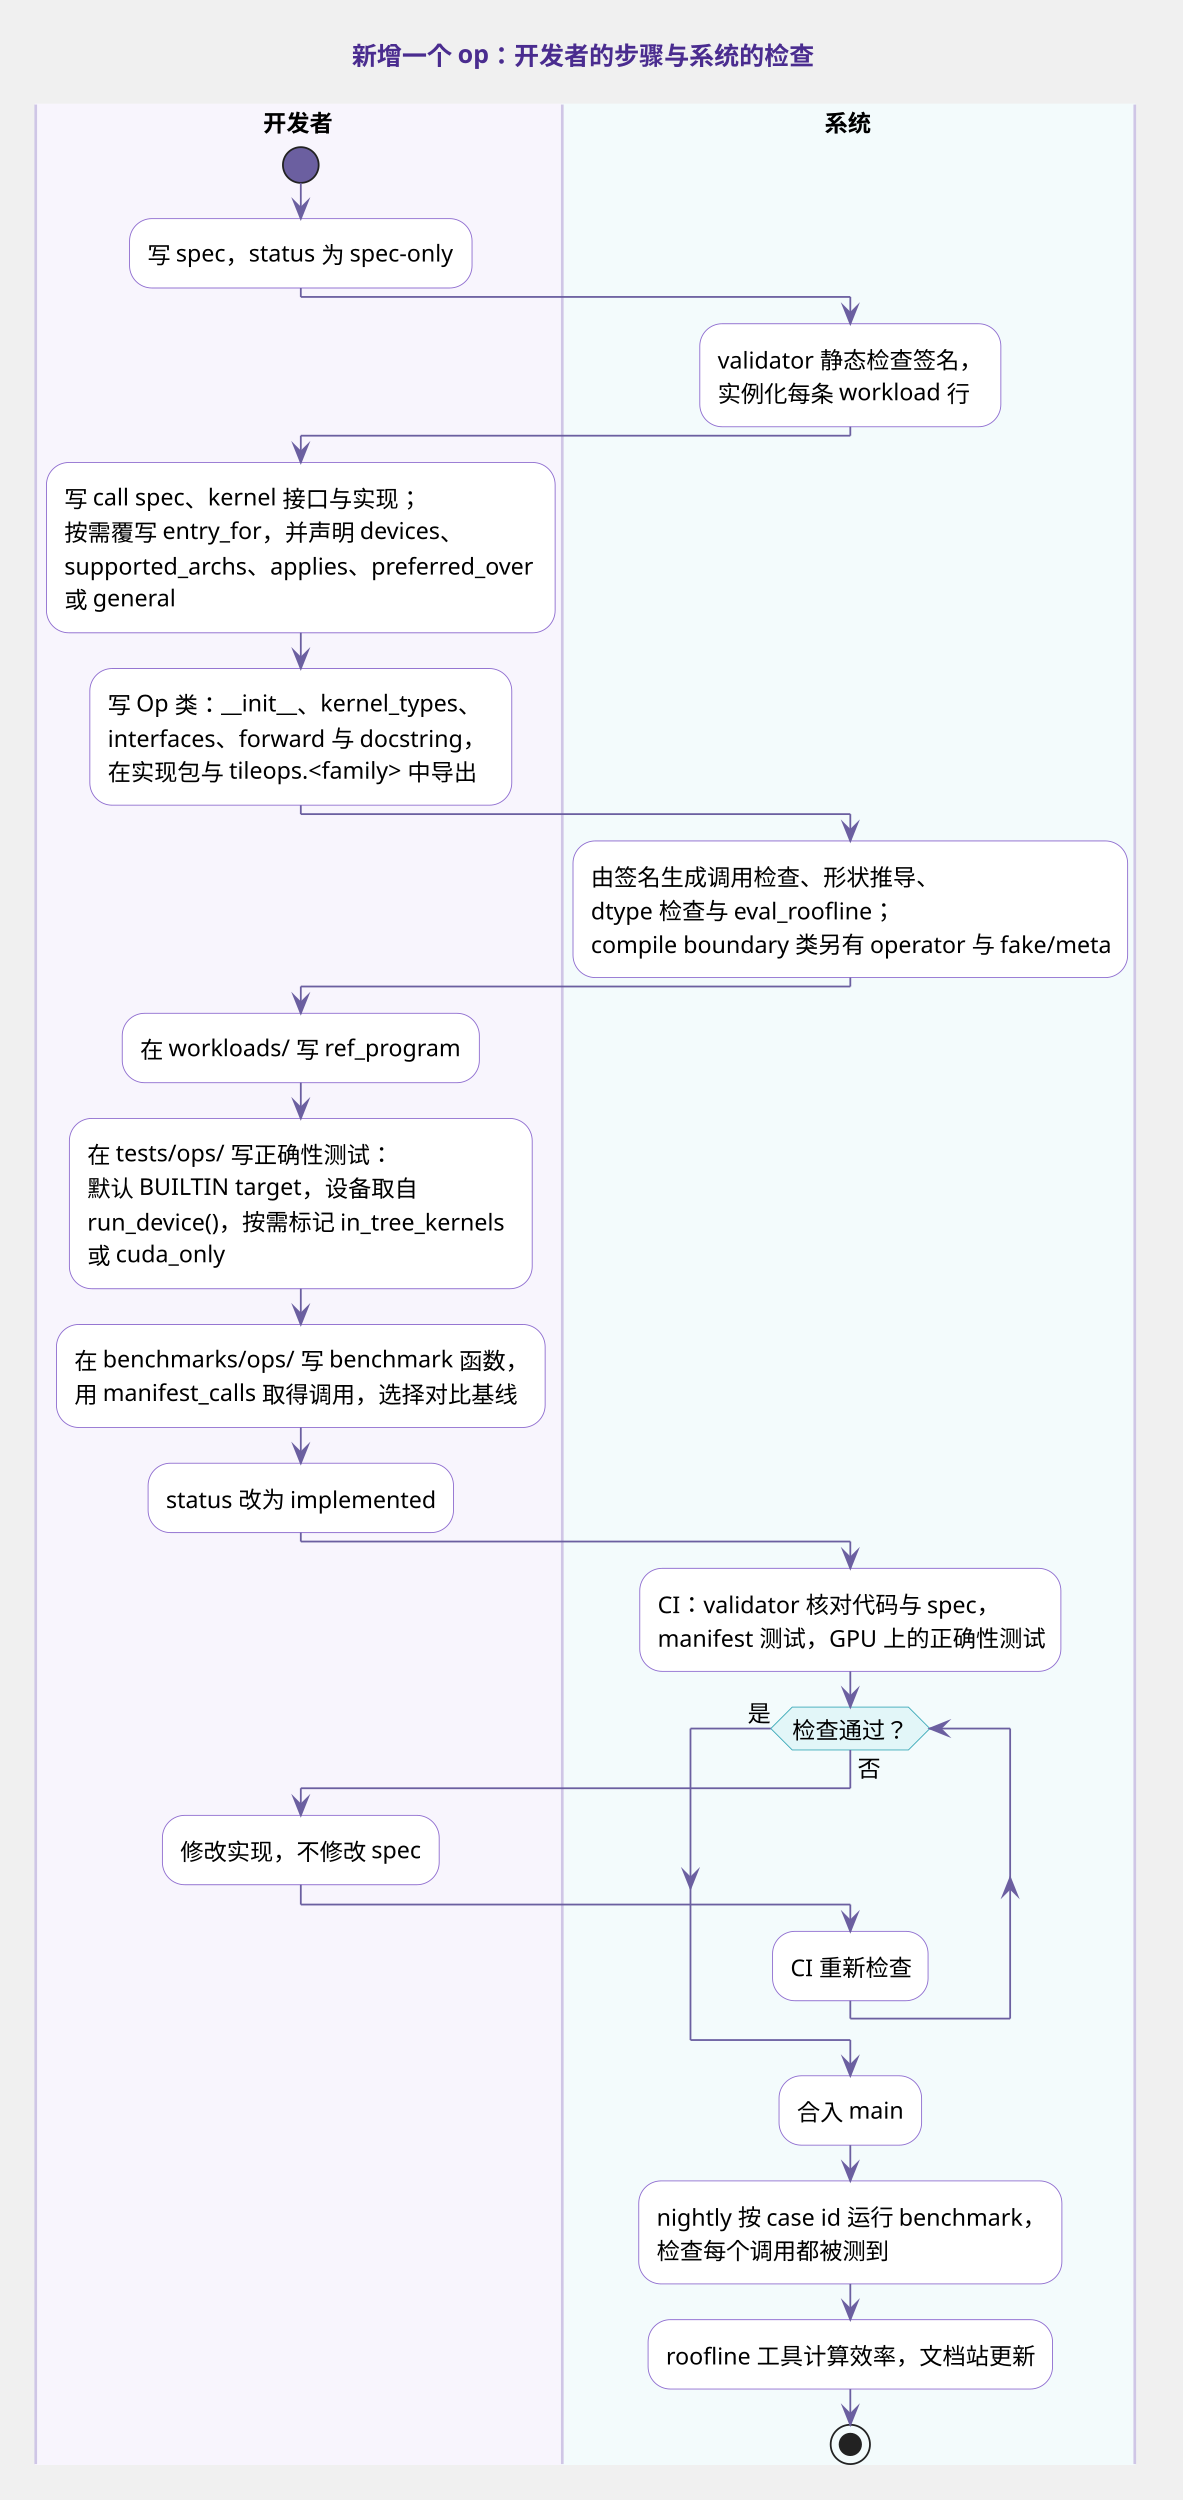
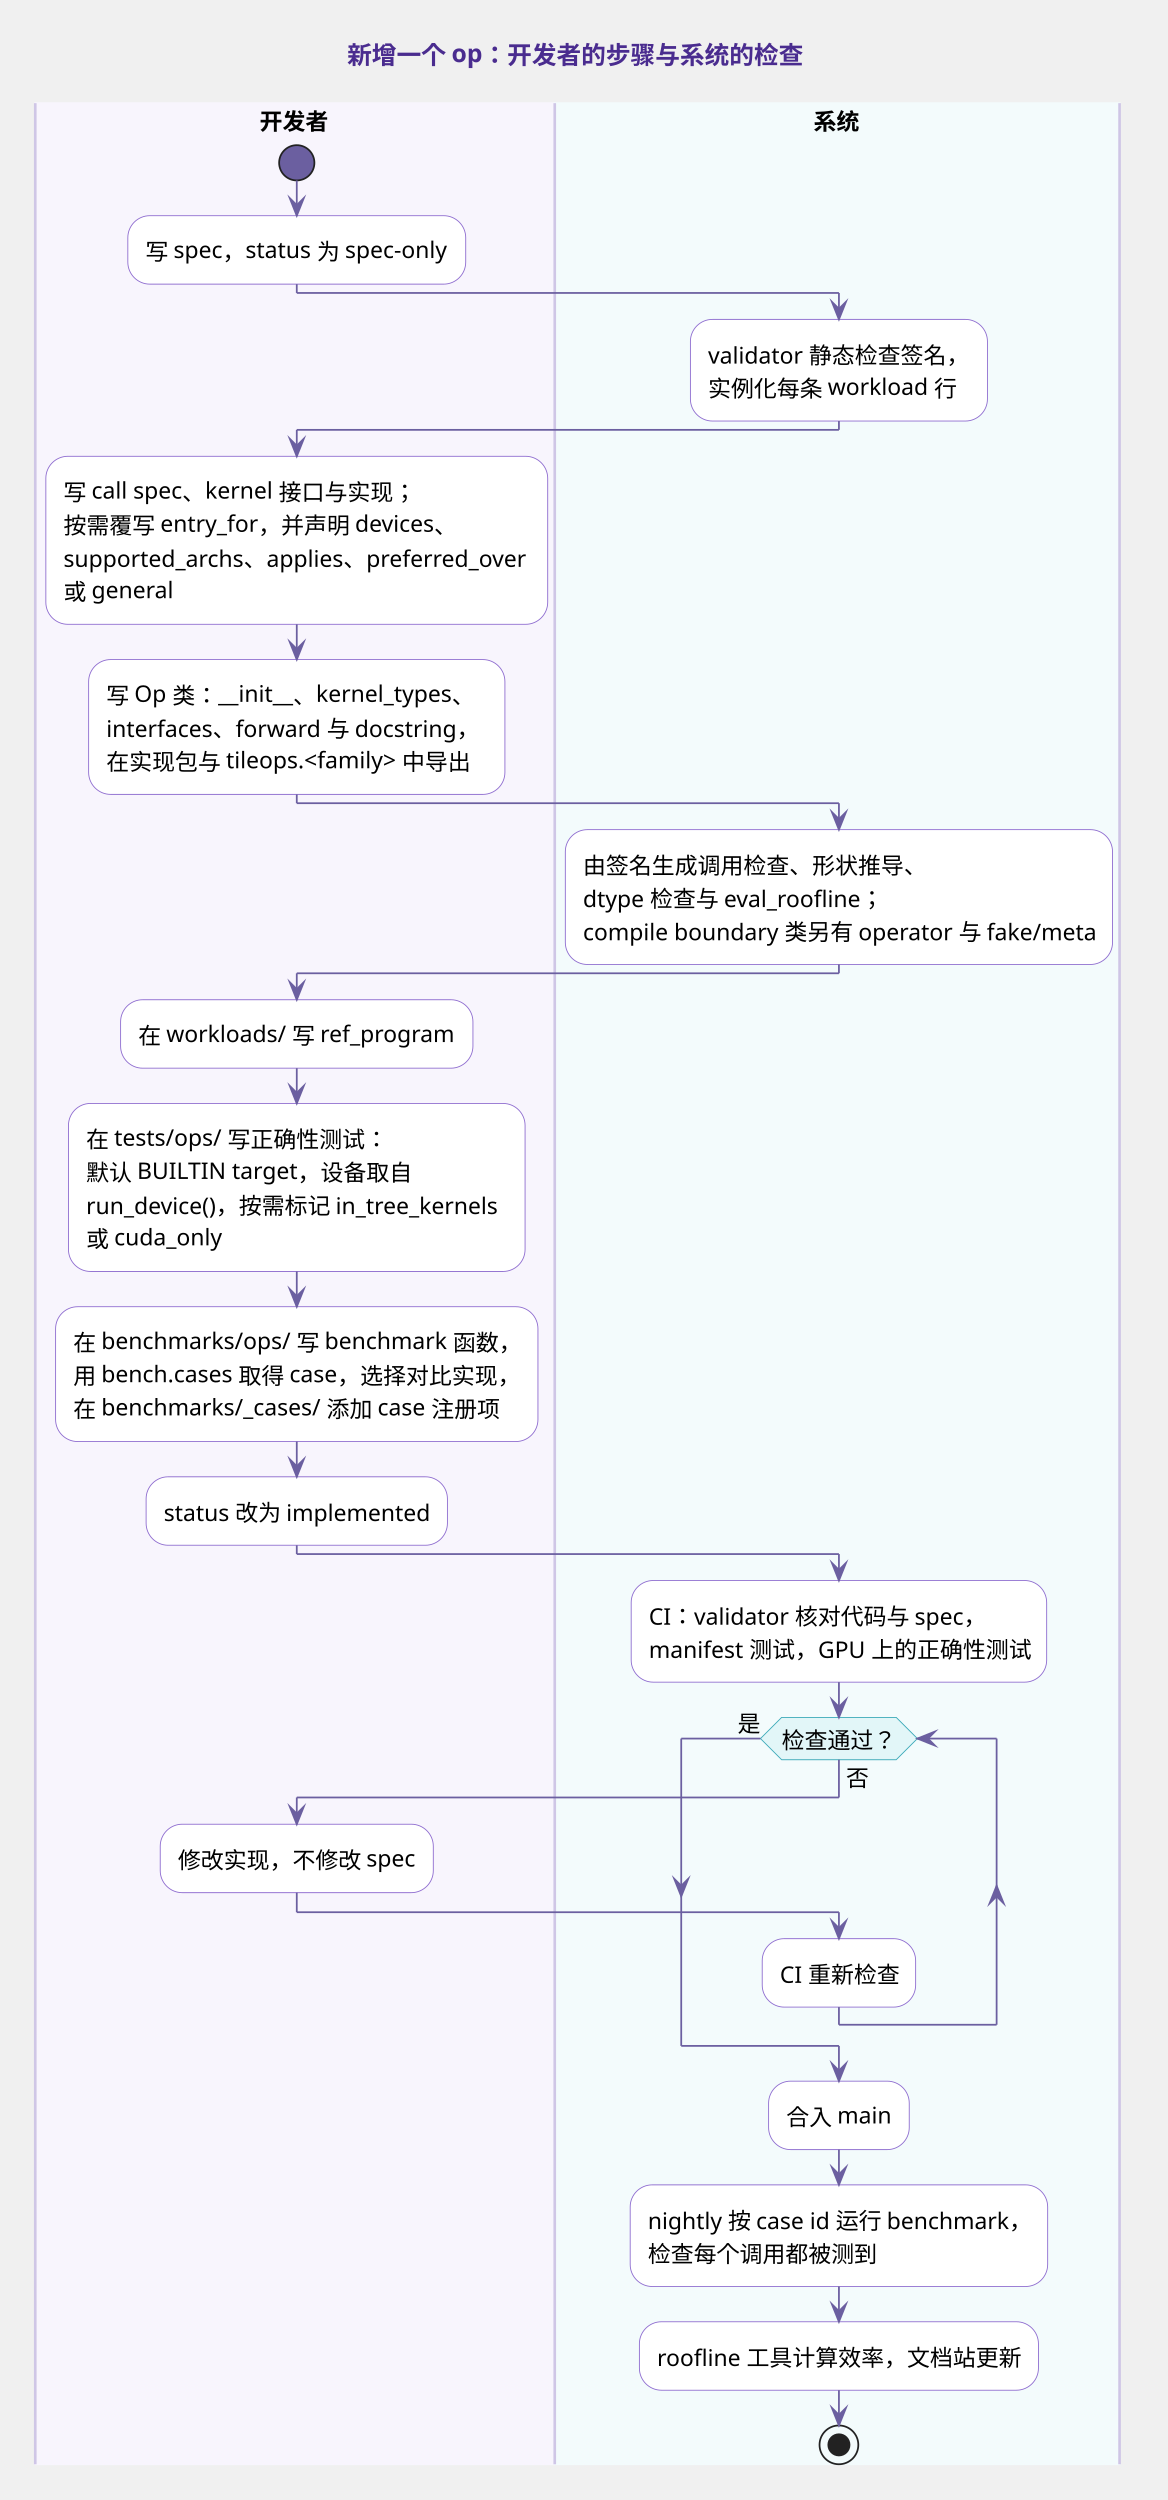
- <svg xmlns="http://www.w3.org/2000/svg" contentStyleType="text/css" data-diagram-type="ACTIVITY" height="1399px" preserveAspectRatio="none" style="width:662px;height:1399px;background:#FFFFFF;" version="1.1" viewBox="0 0 662 1399" width="662px" zoomAndPan="magnify">
+ <svg xmlns="http://www.w3.org/2000/svg" contentStyleType="text/css" data-diagram-type="ACTIVITY" height="1418px" preserveAspectRatio="none" style="width:662px;height:1418px;background:#FFFFFF;" version="1.1" viewBox="0 0 662 1418" width="662px" zoomAndPan="magnify">
  <defs />
  <g>
    <g class="title" data-source-line="18">
      <text fill="#4A2C8F" font-family="'Noto Sans SC','PingFang SC','Microsoft YaHei',sans-serif" font-size="14" font-weight="700" lengthAdjust="spacing" textLength="266.611" x="196.934" y="36.24">新增一个 op：开发者的步骤与系统的检查</text>
    </g>
    <rect fill="none" height="18.824" style="stroke:none;stroke-width:1;" width="615.479" x="20" y="58.516" />
-     <rect fill="#F8F5FD" height="1320.389" style="stroke:#F8F5FD;stroke-width:1;" width="294.654" x="20" y="58.516" />
+     <rect fill="#F8F5FD" height="1339.213" style="stroke:#F8F5FD;stroke-width:1;" width="294.654" x="20" y="58.516" />
    <ellipse cx="168.327" cy="92.34" fill="#6B5FA0" rx="10" ry="10" style="stroke:#222222;stroke-width:1;" />
    <rect fill="#FFFFFF" height="38.824" rx="12.5" ry="12.5" style="stroke:#8E6CCF;stroke-width:0.5;" width="191.652" x="72.501" y="122.34" />
    <text fill="#000000" font-family="'Noto Sans SC','PingFang SC','Microsoft YaHei',sans-serif" font-size="13" lengthAdjust="spacing" textLength="171.652" x="82.501" y="147.42">写 spec，status 为 spec-only</text>
    <rect fill="#FFFFFF" height="95.296" rx="12.5" ry="12.5" style="stroke:#8E6CCF;stroke-width:0.5;" width="284.654" x="26" y="258.812" />
    <text fill="#000000" font-family="'Noto Sans SC','PingFang SC','Microsoft YaHei',sans-serif" font-size="13" lengthAdjust="spacing" textLength="200.291" x="36" y="283.892">写 call spec、kernel 接口与实现；</text>
    <text fill="#000000" font-family="'Noto Sans SC','PingFang SC','Microsoft YaHei',sans-serif" font-size="13" lengthAdjust="spacing" textLength="224.614" x="36" y="302.716">按需覆写 entry_for，并声明 devices、</text>
    <text fill="#000000" font-family="'Noto Sans SC','PingFang SC','Microsoft YaHei',sans-serif" font-size="13" lengthAdjust="spacing" textLength="264.654" x="36" y="321.54">supported_archs、applies、preferred_over</text>
    <text fill="#000000" font-family="'Noto Sans SC','PingFang SC','Microsoft YaHei',sans-serif" font-size="13" lengthAdjust="spacing" textLength="61.633" x="36" y="340.364">或 general</text>
    <rect fill="#FFFFFF" height="76.472" rx="12.5" ry="12.5" style="stroke:#8E6CCF;stroke-width:0.5;" width="236.112" x="50.271" y="374.108" />
    <text fill="#000000" font-family="'Noto Sans SC','PingFang SC','Microsoft YaHei',sans-serif" font-size="13" lengthAdjust="spacing" textLength="216.112" x="60.271" y="399.188">写 Op 类：__init__、kernel_types、</text>
    <text fill="#000000" font-family="'Noto Sans SC','PingFang SC','Microsoft YaHei',sans-serif" font-size="13" lengthAdjust="spacing" textLength="210.366" x="60.271" y="418.012">interfaces、forward 与 docstring，</text>
    <text fill="#000000" font-family="'Noto Sans SC','PingFang SC','Microsoft YaHei',sans-serif" font-size="13" lengthAdjust="spacing" textLength="206.882" x="60.271" y="436.836">在实现包与 tileops.&lt;family&gt; 中导出</text>
    <rect fill="#FFFFFF" height="38.824" rx="12.5" ry="12.5" style="stroke:#8E6CCF;stroke-width:0.5;" width="199.842" x="68.406" y="567.052" />
    <text fill="#000000" font-family="'Noto Sans SC','PingFang SC','Microsoft YaHei',sans-serif" font-size="13" lengthAdjust="spacing" textLength="179.842" x="78.406" y="592.132">在 workloads/ 写 ref_program</text>
    <rect fill="#FFFFFF" height="95.296" rx="12.5" ry="12.5" style="stroke:#8E6CCF;stroke-width:0.5;" width="258.992" x="38.831" y="625.876" />
    <text fill="#000000" font-family="'Noto Sans SC','PingFang SC','Microsoft YaHei',sans-serif" font-size="13" lengthAdjust="spacing" textLength="171.21" x="48.831" y="650.956">在 tests/ops/ 写正确性测试：</text>
    <text fill="#000000" font-family="'Noto Sans SC','PingFang SC','Microsoft YaHei',sans-serif" font-size="13" lengthAdjust="spacing" textLength="183.3" x="48.831" y="669.78">默认 BUILTIN target，设备取自</text>
    <text fill="#000000" font-family="'Noto Sans SC','PingFang SC','Microsoft YaHei',sans-serif" font-size="13" lengthAdjust="spacing" textLength="238.992" x="48.831" y="688.604">run_device()，按需标记 in_tree_kernels</text>
    <text fill="#000000" font-family="'Noto Sans SC','PingFang SC','Microsoft YaHei',sans-serif" font-size="13" lengthAdjust="spacing" textLength="79.352" x="48.831" y="707.428">或 cuda_only</text>
-     <rect fill="#FFFFFF" height="57.648" rx="12.5" ry="12.5" style="stroke:#8E6CCF;stroke-width:0.5;" width="273.474" x="31.59" y="741.172" />
-     <text fill="#000000" font-family="'Noto Sans SC','PingFang SC','Microsoft YaHei',sans-serif" font-size="13" lengthAdjust="spacing" textLength="253.474" x="41.59" y="766.252">在 benchmarks/ops/ 写 benchmark 函数，</text>
-     <text fill="#000000" font-family="'Noto Sans SC','PingFang SC','Microsoft YaHei',sans-serif" font-size="13" lengthAdjust="spacing" textLength="249.782" x="41.59" y="785.076">用 manifest_calls 取得调用，选择对比基线</text>
-     <rect fill="#FFFFFF" height="38.824" rx="12.5" ry="12.5" style="stroke:#8E6CCF;stroke-width:0.5;" width="170.904" x="82.875" y="818.82" />
-     <text fill="#000000" font-family="'Noto Sans SC','PingFang SC','Microsoft YaHei',sans-serif" font-size="13" lengthAdjust="spacing" textLength="150.904" x="92.875" y="843.9">status 改为 implemented</text>
-     <rect fill="#FFFFFF" height="38.824" rx="12.5" ry="12.5" style="stroke:#8E6CCF;stroke-width:0.5;" width="154.888" x="90.883" y="1015.872" />
-     <text fill="#000000" font-family="'Noto Sans SC','PingFang SC','Microsoft YaHei',sans-serif" font-size="13" lengthAdjust="spacing" textLength="134.888" x="100.883" y="1040.952">修改实现，不修改 spec</text>
-     <line style="stroke:#CFC6E6;stroke-width:1.5;" x1="20" x2="20" y1="58.516" y2="1378.904" />
-     <rect fill="#F3FBFC" height="1320.389" style="stroke:#F3FBFC;stroke-width:1;" width="320.368" x="314.654" y="58.516" />
+     <rect fill="#FFFFFF" height="76.472" rx="12.5" ry="12.5" style="stroke:#8E6CCF;stroke-width:0.5;" width="273.591" x="31.532" y="741.172" />
+     <text fill="#000000" font-family="'Noto Sans SC','PingFang SC','Microsoft YaHei',sans-serif" font-size="13" lengthAdjust="spacing" textLength="253.474" x="41.532" y="766.252">在 benchmarks/ops/ 写 benchmark 函数，</text>
+     <text fill="#000000" font-family="'Noto Sans SC','PingFang SC','Microsoft YaHei',sans-serif" font-size="13" lengthAdjust="spacing" textLength="253.591" x="41.532" y="785.076">用 bench.cases 取得 case，选择对比实现，</text>
+     <text fill="#000000" font-family="'Noto Sans SC','PingFang SC','Microsoft YaHei',sans-serif" font-size="13" lengthAdjust="spacing" textLength="243.009" x="41.532" y="803.9">在 benchmarks/_cases/ 添加 case 注册项</text>
+     <rect fill="#FFFFFF" height="38.824" rx="12.5" ry="12.5" style="stroke:#8E6CCF;stroke-width:0.5;" width="170.904" x="82.875" y="837.644" />
+     <text fill="#000000" font-family="'Noto Sans SC','PingFang SC','Microsoft YaHei',sans-serif" font-size="13" lengthAdjust="spacing" textLength="150.904" x="92.875" y="862.724">status 改为 implemented</text>
+     <rect fill="#FFFFFF" height="38.824" rx="12.5" ry="12.5" style="stroke:#8E6CCF;stroke-width:0.5;" width="154.888" x="90.883" y="1034.696" />
+     <text fill="#000000" font-family="'Noto Sans SC','PingFang SC','Microsoft YaHei',sans-serif" font-size="13" lengthAdjust="spacing" textLength="134.888" x="100.883" y="1059.776">修改实现，不修改 spec</text>
+     <line style="stroke:#CFC6E6;stroke-width:1.5;" x1="20" x2="20" y1="58.516" y2="1397.728" />
+     <rect fill="#F3FBFC" height="1339.213" style="stroke:#F3FBFC;stroke-width:1;" width="320.368" x="314.654" y="58.516" />
    <rect fill="#FFFFFF" height="57.648" rx="12.5" ry="12.5" style="stroke:#8E6CCF;stroke-width:0.5;" width="168.473" x="391.602" y="181.164" />
    <text fill="#000000" font-family="'Noto Sans SC','PingFang SC','Microsoft YaHei',sans-serif" font-size="13" lengthAdjust="spacing" textLength="148.473" x="401.602" y="206.244">validator 静态检查签名，</text>
    <text fill="#000000" font-family="'Noto Sans SC','PingFang SC','Microsoft YaHei',sans-serif" font-size="13" lengthAdjust="spacing" textLength="141.297" x="401.602" y="225.068">实例化每条 workload 行</text>
    <rect fill="#FFFFFF" height="76.472" rx="12.5" ry="12.5" style="stroke:#8E6CCF;stroke-width:0.5;" width="310.368" x="320.654" y="470.58" />
    <text fill="#000000" font-family="'Noto Sans SC','PingFang SC','Microsoft YaHei',sans-serif" font-size="13" lengthAdjust="spacing" textLength="195" x="330.654" y="495.66">由签名生成调用检查、形状推导、</text>
    <text fill="#000000" font-family="'Noto Sans SC','PingFang SC','Microsoft YaHei',sans-serif" font-size="13" lengthAdjust="spacing" textLength="172.497" x="330.654" y="514.484">dtype 检查与 eval_roofline；</text>
    <text fill="#000000" font-family="'Noto Sans SC','PingFang SC','Microsoft YaHei',sans-serif" font-size="13" lengthAdjust="spacing" textLength="290.368" x="330.654" y="533.308">compile boundary 类另有 operator 与 fake/meta</text>
-     <rect fill="#FFFFFF" height="57.648" rx="12.5" ry="12.5" style="stroke:#8E6CCF;stroke-width:0.5;" width="235.657" x="358.01" y="877.644" />
-     <text fill="#000000" font-family="'Noto Sans SC','PingFang SC','Microsoft YaHei',sans-serif" font-size="13" lengthAdjust="spacing" textLength="191.464" x="368.01" y="902.724">CI：validator 核对代码与 spec，</text>
-     <text fill="#000000" font-family="'Noto Sans SC','PingFang SC','Microsoft YaHei',sans-serif" font-size="13" lengthAdjust="spacing" textLength="215.657" x="368.01" y="921.548">manifest 测试，GPU 上的正确性测试</text>
-     <rect fill="#FFFFFF" height="38.824" rx="12.5" ry="12.5" style="stroke:#8E6CCF;stroke-width:0.5;" width="87.015" x="432.331" y="1080.784" />
-     <text fill="#000000" font-family="'Noto Sans SC','PingFang SC','Microsoft YaHei',sans-serif" font-size="13" lengthAdjust="spacing" textLength="67.015" x="442.331" y="1105.864">CI 重新检查</text>
-     <polygon fill="#E2F6F8" points="443.338,955.292,508.339,955.292,520.338,967.292,508.339,979.292,443.338,979.292,431.338,967.292,443.338,955.292" style="stroke:#3AA9B8;stroke-width:0.5;stroke-linejoin:miter;stroke-miterlimit:10;" />
-     <text fill="#000000" font-family="'Noto Sans SC','PingFang SC','Microsoft YaHei',sans-serif" font-size="13" lengthAdjust="spacing" textLength="13" x="479.839" y="994.372">否</text>
-     <text fill="#000000" font-family="'Noto Sans SC','PingFang SC','Microsoft YaHei',sans-serif" font-size="13" lengthAdjust="spacing" textLength="65" x="443.338" y="972.96">检查通过？</text>
-     <text fill="#000000" font-family="'Noto Sans SC','PingFang SC','Microsoft YaHei',sans-serif" font-size="13" lengthAdjust="spacing" textLength="13" x="418.338" y="963.548">是</text>
-     <rect fill="#FFFFFF" height="38.824" rx="12.5" ry="12.5" style="stroke:#8E6CCF;stroke-width:0.5;" width="79.774" x="435.951" y="1161.608" />
-     <text fill="#000000" font-family="'Noto Sans SC','PingFang SC','Microsoft YaHei',sans-serif" font-size="13" lengthAdjust="spacing" textLength="59.774" x="445.951" y="1186.688">合入 main</text>
-     <rect fill="#FFFFFF" height="57.648" rx="12.5" ry="12.5" style="stroke:#8E6CCF;stroke-width:0.5;" width="236.788" x="357.444" y="1220.432" />
-     <text fill="#000000" font-family="'Noto Sans SC','PingFang SC','Microsoft YaHei',sans-serif" font-size="13" lengthAdjust="spacing" textLength="216.788" x="367.444" y="1245.512">nightly 按 case id 运行 benchmark，</text>
-     <text fill="#000000" font-family="'Noto Sans SC','PingFang SC','Microsoft YaHei',sans-serif" font-size="13" lengthAdjust="spacing" textLength="130" x="367.444" y="1264.336">检查每个调用都被测到</text>
-     <rect fill="#FFFFFF" height="38.824" rx="12.5" ry="12.5" style="stroke:#8E6CCF;stroke-width:0.5;" width="226.336" x="362.67" y="1298.08" />
-     <text fill="#000000" font-family="'Noto Sans SC','PingFang SC','Microsoft YaHei',sans-serif" font-size="13" lengthAdjust="spacing" textLength="206.336" x="372.67" y="1323.16">roofline 工具计算效率，文档站更新</text>
-     <ellipse cx="475.839" cy="1367.904" fill="none" rx="11" ry="11" style="stroke:#222222;stroke-width:1;" />
-     <ellipse cx="475.839" cy="1367.904" fill="#222222" rx="6" ry="6" style="stroke:#222222;stroke-width:1;" />
-     <line style="stroke:#CFC6E6;stroke-width:1.5;" x1="314.654" x2="314.654" y1="58.516" y2="1378.904" />
-     <line style="stroke:#CFC6E6;stroke-width:1.5;" x1="635.023" x2="635.023" y1="58.516" y2="1378.904" />
+     <rect fill="#FFFFFF" height="57.648" rx="12.5" ry="12.5" style="stroke:#8E6CCF;stroke-width:0.5;" width="235.657" x="358.01" y="896.468" />
+     <text fill="#000000" font-family="'Noto Sans SC','PingFang SC','Microsoft YaHei',sans-serif" font-size="13" lengthAdjust="spacing" textLength="191.464" x="368.01" y="921.548">CI：validator 核对代码与 spec，</text>
+     <text fill="#000000" font-family="'Noto Sans SC','PingFang SC','Microsoft YaHei',sans-serif" font-size="13" lengthAdjust="spacing" textLength="215.657" x="368.01" y="940.372">manifest 测试，GPU 上的正确性测试</text>
+     <rect fill="#FFFFFF" height="38.824" rx="12.5" ry="12.5" style="stroke:#8E6CCF;stroke-width:0.5;" width="87.015" x="432.331" y="1099.608" />
+     <text fill="#000000" font-family="'Noto Sans SC','PingFang SC','Microsoft YaHei',sans-serif" font-size="13" lengthAdjust="spacing" textLength="67.015" x="442.331" y="1124.688">CI 重新检查</text>
+     <polygon fill="#E2F6F8" points="443.338,974.116,508.339,974.116,520.338,986.116,508.339,998.116,443.338,998.116,431.338,986.116,443.338,974.116" style="stroke:#3AA9B8;stroke-width:0.5;stroke-linejoin:miter;stroke-miterlimit:10;" />
+     <text fill="#000000" font-family="'Noto Sans SC','PingFang SC','Microsoft YaHei',sans-serif" font-size="13" lengthAdjust="spacing" textLength="13" x="479.839" y="1013.196">否</text>
+     <text fill="#000000" font-family="'Noto Sans SC','PingFang SC','Microsoft YaHei',sans-serif" font-size="13" lengthAdjust="spacing" textLength="65" x="443.338" y="991.784">检查通过？</text>
+     <text fill="#000000" font-family="'Noto Sans SC','PingFang SC','Microsoft YaHei',sans-serif" font-size="13" lengthAdjust="spacing" textLength="13" x="418.338" y="982.372">是</text>
+     <rect fill="#FFFFFF" height="38.824" rx="12.5" ry="12.5" style="stroke:#8E6CCF;stroke-width:0.5;" width="79.774" x="435.951" y="1180.432" />
+     <text fill="#000000" font-family="'Noto Sans SC','PingFang SC','Microsoft YaHei',sans-serif" font-size="13" lengthAdjust="spacing" textLength="59.774" x="445.951" y="1205.512">合入 main</text>
+     <rect fill="#FFFFFF" height="57.648" rx="12.5" ry="12.5" style="stroke:#8E6CCF;stroke-width:0.5;" width="236.788" x="357.444" y="1239.256" />
+     <text fill="#000000" font-family="'Noto Sans SC','PingFang SC','Microsoft YaHei',sans-serif" font-size="13" lengthAdjust="spacing" textLength="216.788" x="367.444" y="1264.336">nightly 按 case id 运行 benchmark，</text>
+     <text fill="#000000" font-family="'Noto Sans SC','PingFang SC','Microsoft YaHei',sans-serif" font-size="13" lengthAdjust="spacing" textLength="130" x="367.444" y="1283.16">检查每个调用都被测到</text>
+     <rect fill="#FFFFFF" height="38.824" rx="12.5" ry="12.5" style="stroke:#8E6CCF;stroke-width:0.5;" width="226.336" x="362.67" y="1316.904" />
+     <text fill="#000000" font-family="'Noto Sans SC','PingFang SC','Microsoft YaHei',sans-serif" font-size="13" lengthAdjust="spacing" textLength="206.336" x="372.67" y="1341.984">roofline 工具计算效率，文档站更新</text>
+     <ellipse cx="475.839" cy="1386.728" fill="none" rx="11" ry="11" style="stroke:#222222;stroke-width:1;" />
+     <ellipse cx="475.839" cy="1386.728" fill="#222222" rx="6" ry="6" style="stroke:#222222;stroke-width:1;" />
+     <line style="stroke:#CFC6E6;stroke-width:1.5;" x1="314.654" x2="314.654" y1="58.516" y2="1397.728" />
+     <line style="stroke:#CFC6E6;stroke-width:1.5;" x1="635.023" x2="635.023" y1="58.516" y2="1397.728" />
    <line style="stroke:#6B5FA0;stroke-width:1;" x1="168.327" x2="168.327" y1="102.34" y2="122.34" />
    <polygon fill="#6B5FA0" points="164.327,112.34,168.327,122.34,172.327,112.34,168.327,116.34" style="stroke:#6B5FA0;stroke-width:1;stroke-linejoin:miter;stroke-miterlimit:10;" />
    <line style="stroke:#6B5FA0;stroke-width:1;" x1="168.327" x2="168.327" y1="354.108" y2="374.108" />
    <polygon fill="#6B5FA0" points="164.327,364.108,168.327,374.108,172.327,364.108,168.327,368.108" style="stroke:#6B5FA0;stroke-width:1;stroke-linejoin:miter;stroke-miterlimit:10;" />
    <line style="stroke:#6B5FA0;stroke-width:1;" x1="168.327" x2="168.327" y1="605.876" y2="625.876" />
    <polygon fill="#6B5FA0" points="164.327,615.876,168.327,625.876,172.327,615.876,168.327,619.876" style="stroke:#6B5FA0;stroke-width:1;stroke-linejoin:miter;stroke-miterlimit:10;" />
    <line style="stroke:#6B5FA0;stroke-width:1;" x1="168.327" x2="168.327" y1="721.172" y2="741.172" />
    <polygon fill="#6B5FA0" points="164.327,731.172,168.327,741.172,172.327,731.172,168.327,735.172" style="stroke:#6B5FA0;stroke-width:1;stroke-linejoin:miter;stroke-miterlimit:10;" />
-     <line style="stroke:#6B5FA0;stroke-width:1;" x1="168.327" x2="168.327" y1="798.82" y2="818.82" />
-     <polygon fill="#6B5FA0" points="164.327,808.82,168.327,818.82,172.327,808.82,168.327,812.82" style="stroke:#6B5FA0;stroke-width:1;stroke-linejoin:miter;stroke-miterlimit:10;" />
-     <line style="stroke:#6B5FA0;stroke-width:1;" x1="475.839" x2="475.839" y1="1119.608" y2="1129.608" />
-     <line style="stroke:#6B5FA0;stroke-width:1;" x1="475.839" x2="565.283" y1="1129.608" y2="1129.608" />
-     <polygon fill="#6B5FA0" points="561.283,1060.784,565.283,1050.784,569.283,1060.784,565.283,1056.784" style="stroke:#6B5FA0;stroke-width:1;stroke-linejoin:miter;stroke-miterlimit:10;" />
-     <line style="stroke:#6B5FA0;stroke-width:1;" x1="565.283" x2="565.283" y1="967.292" y2="1129.608" />
-     <line style="stroke:#6B5FA0;stroke-width:1;" x1="565.283" x2="520.338" y1="967.292" y2="967.292" />
-     <polygon fill="#6B5FA0" points="530.338,963.292,520.338,967.292,530.338,971.292,526.338,967.292" style="stroke:#6B5FA0;stroke-width:1;stroke-linejoin:miter;stroke-miterlimit:10;" />
-     <line style="stroke:#6B5FA0;stroke-width:1;" x1="431.338" x2="386.394" y1="967.292" y2="967.292" />
-     <polygon fill="#6B5FA0" points="382.394,1046.784,386.394,1056.784,390.394,1046.784,386.394,1050.784" style="stroke:#6B5FA0;stroke-width:1;stroke-linejoin:miter;stroke-miterlimit:10;" />
-     <line style="stroke:#6B5FA0;stroke-width:1;" x1="386.394" x2="386.394" y1="967.292" y2="1141.608" />
-     <line style="stroke:#6B5FA0;stroke-width:1;" x1="386.394" x2="475.839" y1="1141.608" y2="1141.608" />
-     <line style="stroke:#6B5FA0;stroke-width:1;" x1="475.839" x2="475.839" y1="1141.608" y2="1161.608" />
-     <polygon fill="#6B5FA0" points="471.839,1151.608,475.839,1161.608,479.839,1151.608,475.839,1155.608" style="stroke:#6B5FA0;stroke-width:1;stroke-linejoin:miter;stroke-miterlimit:10;" />
-     <line style="stroke:#6B5FA0;stroke-width:1;" x1="475.839" x2="475.839" y1="935.292" y2="955.292" />
-     <polygon fill="#6B5FA0" points="471.839,945.292,475.839,955.292,479.839,945.292,475.839,949.292" style="stroke:#6B5FA0;stroke-width:1;stroke-linejoin:miter;stroke-miterlimit:10;" />
-     <line style="stroke:#6B5FA0;stroke-width:1;" x1="475.839" x2="475.839" y1="1200.432" y2="1220.432" />
-     <polygon fill="#6B5FA0" points="471.839,1210.432,475.839,1220.432,479.839,1210.432,475.839,1214.432" style="stroke:#6B5FA0;stroke-width:1;stroke-linejoin:miter;stroke-miterlimit:10;" />
-     <line style="stroke:#6B5FA0;stroke-width:1;" x1="475.839" x2="475.839" y1="1278.08" y2="1298.08" />
-     <polygon fill="#6B5FA0" points="471.839,1288.08,475.839,1298.08,479.839,1288.08,475.839,1292.08" style="stroke:#6B5FA0;stroke-width:1;stroke-linejoin:miter;stroke-miterlimit:10;" />
-     <line style="stroke:#6B5FA0;stroke-width:1;" x1="475.839" x2="475.839" y1="1336.904" y2="1356.904" />
-     <polygon fill="#6B5FA0" points="471.839,1346.904,475.839,1356.904,479.839,1346.904,475.839,1350.904" style="stroke:#6B5FA0;stroke-width:1;stroke-linejoin:miter;stroke-miterlimit:10;" />
+     <line style="stroke:#6B5FA0;stroke-width:1;" x1="168.327" x2="168.327" y1="817.644" y2="837.644" />
+     <polygon fill="#6B5FA0" points="164.327,827.644,168.327,837.644,172.327,827.644,168.327,831.644" style="stroke:#6B5FA0;stroke-width:1;stroke-linejoin:miter;stroke-miterlimit:10;" />
+     <line style="stroke:#6B5FA0;stroke-width:1;" x1="475.839" x2="475.839" y1="1138.432" y2="1148.432" />
+     <line style="stroke:#6B5FA0;stroke-width:1;" x1="475.839" x2="565.283" y1="1148.432" y2="1148.432" />
+     <polygon fill="#6B5FA0" points="561.283,1079.608,565.283,1069.608,569.283,1079.608,565.283,1075.608" style="stroke:#6B5FA0;stroke-width:1;stroke-linejoin:miter;stroke-miterlimit:10;" />
+     <line style="stroke:#6B5FA0;stroke-width:1;" x1="565.283" x2="565.283" y1="986.116" y2="1148.432" />
+     <line style="stroke:#6B5FA0;stroke-width:1;" x1="565.283" x2="520.338" y1="986.116" y2="986.116" />
+     <polygon fill="#6B5FA0" points="530.338,982.116,520.338,986.116,530.338,990.116,526.338,986.116" style="stroke:#6B5FA0;stroke-width:1;stroke-linejoin:miter;stroke-miterlimit:10;" />
+     <line style="stroke:#6B5FA0;stroke-width:1;" x1="431.338" x2="386.394" y1="986.116" y2="986.116" />
+     <polygon fill="#6B5FA0" points="382.394,1065.608,386.394,1075.608,390.394,1065.608,386.394,1069.608" style="stroke:#6B5FA0;stroke-width:1;stroke-linejoin:miter;stroke-miterlimit:10;" />
+     <line style="stroke:#6B5FA0;stroke-width:1;" x1="386.394" x2="386.394" y1="986.116" y2="1160.432" />
+     <line style="stroke:#6B5FA0;stroke-width:1;" x1="386.394" x2="475.839" y1="1160.432" y2="1160.432" />
+     <line style="stroke:#6B5FA0;stroke-width:1;" x1="475.839" x2="475.839" y1="1160.432" y2="1180.432" />
+     <polygon fill="#6B5FA0" points="471.839,1170.432,475.839,1180.432,479.839,1170.432,475.839,1174.432" style="stroke:#6B5FA0;stroke-width:1;stroke-linejoin:miter;stroke-miterlimit:10;" />
+     <line style="stroke:#6B5FA0;stroke-width:1;" x1="475.839" x2="475.839" y1="954.116" y2="974.116" />
+     <polygon fill="#6B5FA0" points="471.839,964.116,475.839,974.116,479.839,964.116,475.839,968.116" style="stroke:#6B5FA0;stroke-width:1;stroke-linejoin:miter;stroke-miterlimit:10;" />
+     <line style="stroke:#6B5FA0;stroke-width:1;" x1="475.839" x2="475.839" y1="1219.256" y2="1239.256" />
+     <polygon fill="#6B5FA0" points="471.839,1229.256,475.839,1239.256,479.839,1229.256,475.839,1233.256" style="stroke:#6B5FA0;stroke-width:1;stroke-linejoin:miter;stroke-miterlimit:10;" />
+     <line style="stroke:#6B5FA0;stroke-width:1;" x1="475.839" x2="475.839" y1="1296.904" y2="1316.904" />
+     <polygon fill="#6B5FA0" points="471.839,1306.904,475.839,1316.904,479.839,1306.904,475.839,1310.904" style="stroke:#6B5FA0;stroke-width:1;stroke-linejoin:miter;stroke-miterlimit:10;" />
+     <line style="stroke:#6B5FA0;stroke-width:1;" x1="475.839" x2="475.839" y1="1355.728" y2="1375.728" />
+     <polygon fill="#6B5FA0" points="471.839,1365.728,475.839,1375.728,479.839,1365.728,475.839,1369.728" style="stroke:#6B5FA0;stroke-width:1;stroke-linejoin:miter;stroke-miterlimit:10;" />
    <line style="stroke:#6B5FA0;stroke-width:1;" x1="168.327" x2="168.327" y1="161.164" y2="166.164" />
    <line style="stroke:#6B5FA0;stroke-width:1;" x1="168.327" x2="475.839" y1="166.164" y2="166.164" />
    <line style="stroke:#6B5FA0;stroke-width:1;" x1="475.839" x2="475.839" y1="166.164" y2="181.164" />
    <polygon fill="#6B5FA0" points="471.839,171.164,475.839,181.164,479.839,171.164,475.839,175.164" style="stroke:#6B5FA0;stroke-width:1;stroke-linejoin:miter;stroke-miterlimit:10;" />
    <line style="stroke:#6B5FA0;stroke-width:1;" x1="475.839" x2="475.839" y1="238.812" y2="243.812" />
    <line style="stroke:#6B5FA0;stroke-width:1;" x1="475.839" x2="168.327" y1="243.812" y2="243.812" />
    <line style="stroke:#6B5FA0;stroke-width:1;" x1="168.327" x2="168.327" y1="243.812" y2="258.812" />
    <polygon fill="#6B5FA0" points="164.327,248.812,168.327,258.812,172.327,248.812,168.327,252.812" style="stroke:#6B5FA0;stroke-width:1;stroke-linejoin:miter;stroke-miterlimit:10;" />
    <line style="stroke:#6B5FA0;stroke-width:1;" x1="168.327" x2="168.327" y1="450.58" y2="455.58" />
    <line style="stroke:#6B5FA0;stroke-width:1;" x1="168.327" x2="475.839" y1="455.58" y2="455.58" />
    <line style="stroke:#6B5FA0;stroke-width:1;" x1="475.839" x2="475.839" y1="455.58" y2="470.58" />
    <polygon fill="#6B5FA0" points="471.839,460.58,475.839,470.58,479.839,460.58,475.839,464.58" style="stroke:#6B5FA0;stroke-width:1;stroke-linejoin:miter;stroke-miterlimit:10;" />
    <line style="stroke:#6B5FA0;stroke-width:1;" x1="475.839" x2="475.839" y1="547.052" y2="552.052" />
    <line style="stroke:#6B5FA0;stroke-width:1;" x1="475.839" x2="168.327" y1="552.052" y2="552.052" />
    <line style="stroke:#6B5FA0;stroke-width:1;" x1="168.327" x2="168.327" y1="552.052" y2="567.052" />
    <polygon fill="#6B5FA0" points="164.327,557.052,168.327,567.052,172.327,557.052,168.327,561.052" style="stroke:#6B5FA0;stroke-width:1;stroke-linejoin:miter;stroke-miterlimit:10;" />
-     <line style="stroke:#6B5FA0;stroke-width:1;" x1="168.327" x2="168.327" y1="857.644" y2="862.644" />
-     <line style="stroke:#6B5FA0;stroke-width:1;" x1="168.327" x2="475.839" y1="862.644" y2="862.644" />
-     <line style="stroke:#6B5FA0;stroke-width:1;" x1="475.839" x2="475.839" y1="862.644" y2="877.644" />
-     <polygon fill="#6B5FA0" points="471.839,867.644,475.839,877.644,479.839,867.644,475.839,871.644" style="stroke:#6B5FA0;stroke-width:1;stroke-linejoin:miter;stroke-miterlimit:10;" />
-     <line style="stroke:#6B5FA0;stroke-width:1;" x1="168.327" x2="168.327" y1="1054.696" y2="1065.784" />
-     <line style="stroke:#6B5FA0;stroke-width:1;" x1="168.327" x2="475.839" y1="1065.784" y2="1065.784" />
-     <line style="stroke:#6B5FA0;stroke-width:1;" x1="475.839" x2="475.839" y1="1065.784" y2="1080.784" />
-     <polygon fill="#6B5FA0" points="471.839,1070.784,475.839,1080.784,479.839,1070.784,475.839,1074.784" style="stroke:#6B5FA0;stroke-width:1;stroke-linejoin:miter;stroke-miterlimit:10;" />
-     <line style="stroke:#6B5FA0;stroke-width:1;" x1="475.839" x2="475.839" y1="979.292" y2="1000.704" />
-     <line style="stroke:#6B5FA0;stroke-width:1;" x1="475.839" x2="168.327" y1="1000.704" y2="1000.704" />
-     <line style="stroke:#6B5FA0;stroke-width:1;" x1="168.327" x2="168.327" y1="1000.704" y2="1015.872" />
-     <polygon fill="#6B5FA0" points="164.327,1005.872,168.327,1015.872,172.327,1005.872,168.327,1009.872" style="stroke:#6B5FA0;stroke-width:1;stroke-linejoin:miter;stroke-miterlimit:10;" />
+     <line style="stroke:#6B5FA0;stroke-width:1;" x1="168.327" x2="168.327" y1="876.468" y2="881.468" />
+     <line style="stroke:#6B5FA0;stroke-width:1;" x1="168.327" x2="475.839" y1="881.468" y2="881.468" />
+     <line style="stroke:#6B5FA0;stroke-width:1;" x1="475.839" x2="475.839" y1="881.468" y2="896.468" />
+     <polygon fill="#6B5FA0" points="471.839,886.468,475.839,896.468,479.839,886.468,475.839,890.468" style="stroke:#6B5FA0;stroke-width:1;stroke-linejoin:miter;stroke-miterlimit:10;" />
+     <line style="stroke:#6B5FA0;stroke-width:1;" x1="168.327" x2="168.327" y1="1073.52" y2="1084.608" />
+     <line style="stroke:#6B5FA0;stroke-width:1;" x1="168.327" x2="475.839" y1="1084.608" y2="1084.608" />
+     <line style="stroke:#6B5FA0;stroke-width:1;" x1="475.839" x2="475.839" y1="1084.608" y2="1099.608" />
+     <polygon fill="#6B5FA0" points="471.839,1089.608,475.839,1099.608,479.839,1089.608,475.839,1093.608" style="stroke:#6B5FA0;stroke-width:1;stroke-linejoin:miter;stroke-miterlimit:10;" />
+     <line style="stroke:#6B5FA0;stroke-width:1;" x1="475.839" x2="475.839" y1="998.116" y2="1019.528" />
+     <line style="stroke:#6B5FA0;stroke-width:1;" x1="475.839" x2="168.327" y1="1019.528" y2="1019.528" />
+     <line style="stroke:#6B5FA0;stroke-width:1;" x1="168.327" x2="168.327" y1="1019.528" y2="1034.696" />
+     <polygon fill="#6B5FA0" points="164.327,1024.696,168.327,1034.696,172.327,1024.696,168.327,1028.696" style="stroke:#6B5FA0;stroke-width:1;stroke-linejoin:miter;stroke-miterlimit:10;" />
    <text fill="#000000" font-family="'Noto Sans SC','PingFang SC','Microsoft YaHei',sans-serif" font-size="13" font-weight="700" lengthAdjust="spacing" textLength="40.219" x="147.218" y="73.596">开发者</text>
    <text fill="#000000" font-family="'Noto Sans SC','PingFang SC','Microsoft YaHei',sans-serif" font-size="13" font-weight="700" lengthAdjust="spacing" textLength="26.812" x="461.432" y="73.596">系统</text>
  </g>
</svg>
